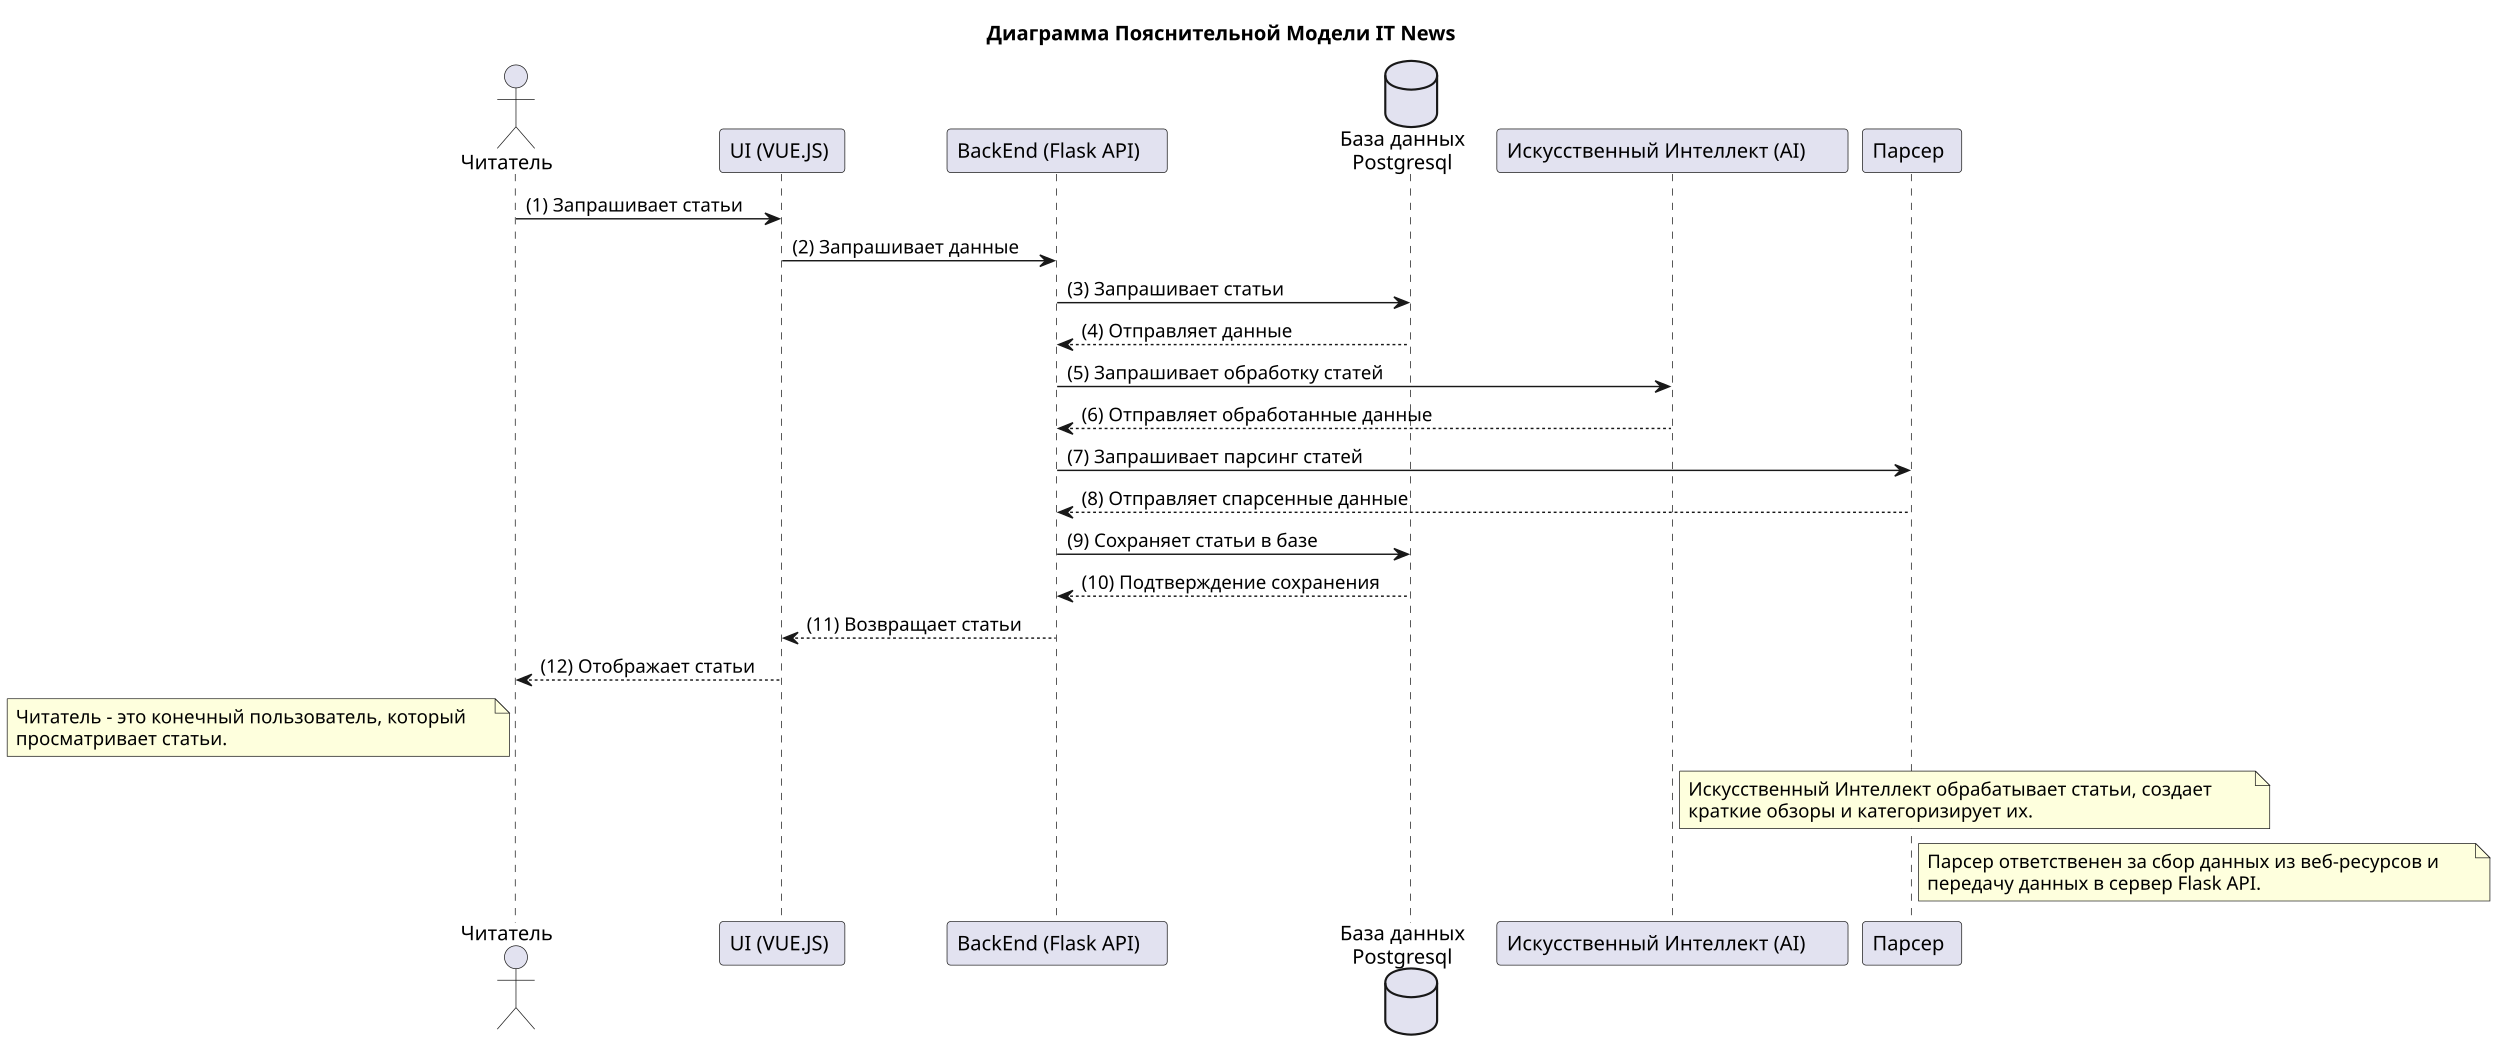
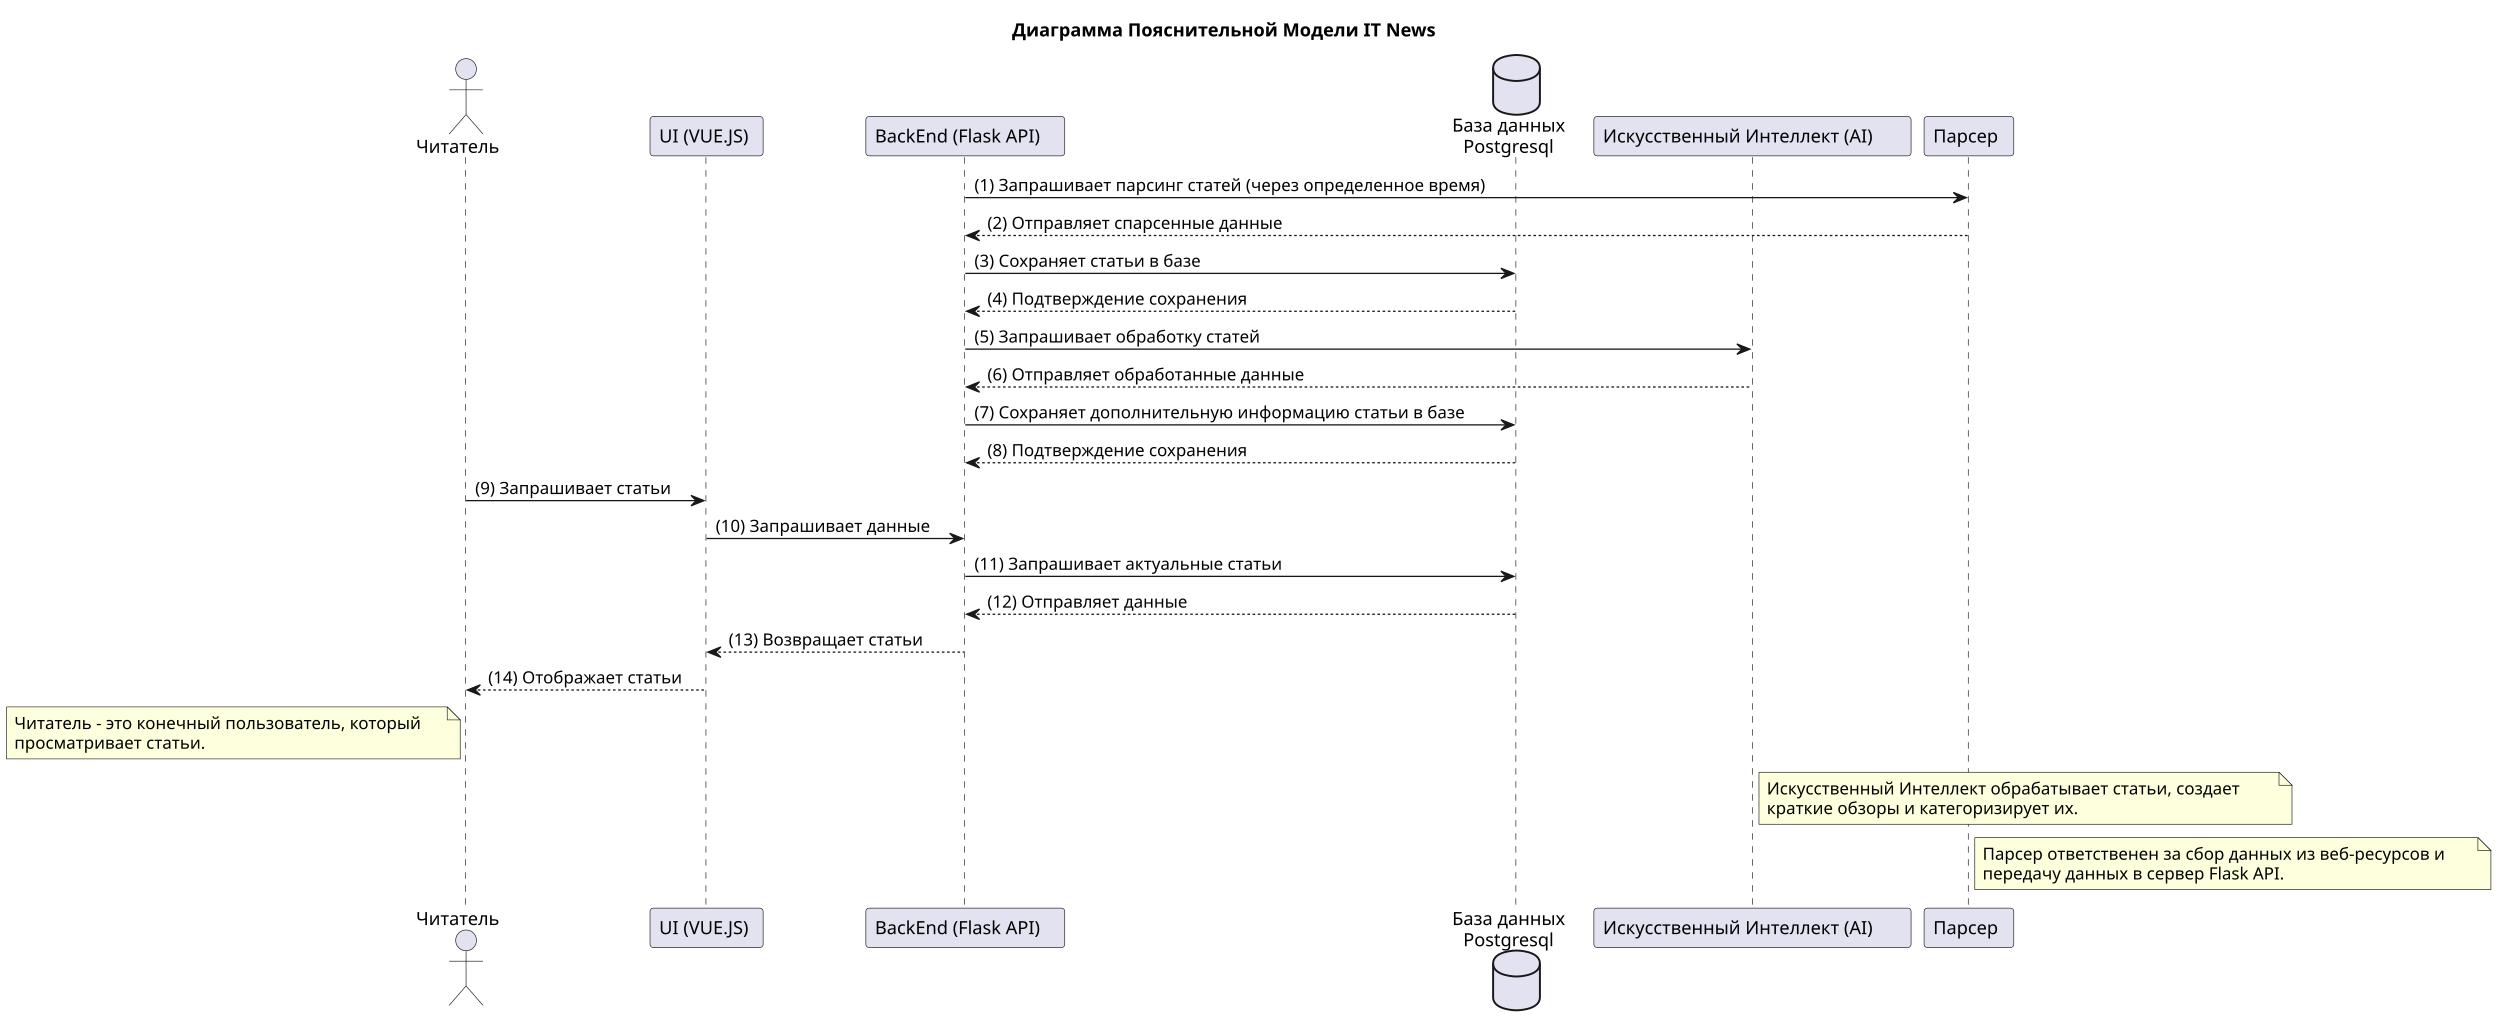
- <svg xmlns="http://www.w3.org/2000/svg" contentStyleType="text/css" height="735px" preserveAspectRatio="none" style="width:1737px;height:735px;background:#FFFFFF;" version="1.1" viewBox="0 0 1737 735" width="1737px" zoomAndPan="magnify">
+ <svg xmlns="http://www.w3.org/2000/svg" contentStyleType="text/css" height="794px" preserveAspectRatio="none" style="width:1923px;height:794px;background:#FFFFFF;" version="1.1" viewBox="0 0 1923 794" width="1923px" zoomAndPan="magnify">
  <defs />
  <g>
-     <text fill="#000000" font-family="sans-serif" font-size="14" font-weight="bold" lengthAdjust="spacing" textLength="363" x="685.5" y="27.995">Диаграмма Пояснительной Модели IT News</text>
-     <line style="stroke:#181818;stroke-width:0.5;stroke-dasharray:5.0,5.0;" x1="358" x2="358" y1="120.891" y2="641.281" />
-     <line style="stroke:#181818;stroke-width:0.5;stroke-dasharray:5.0,5.0;" x1="543" x2="543" y1="120.891" y2="641.281" />
-     <line style="stroke:#181818;stroke-width:0.5;stroke-dasharray:5.0,5.0;" x1="734" x2="734" y1="120.891" y2="641.281" />
-     <line style="stroke:#181818;stroke-width:0.5;stroke-dasharray:5.0,5.0;" x1="980" x2="980" y1="120.891" y2="641.281" />
-     <line style="stroke:#181818;stroke-width:0.5;stroke-dasharray:5.0,5.0;" x1="1162" x2="1162" y1="120.891" y2="641.281" />
-     <line style="stroke:#181818;stroke-width:0.5;stroke-dasharray:5.0,5.0;" x1="1328" x2="1328" y1="120.891" y2="641.281" />
+     <text fill="#000000" font-family="sans-serif" font-size="14" font-weight="bold" lengthAdjust="spacing" textLength="363" x="778.5" y="27.995">Диаграмма Пояснительной Модели IT News</text>
+     <line style="stroke:#181818;stroke-width:0.5;stroke-dasharray:5.0,5.0;" x1="358" x2="358" y1="120.891" y2="699.547" />
+     <line style="stroke:#181818;stroke-width:0.5;stroke-dasharray:5.0,5.0;" x1="543" x2="543" y1="120.891" y2="699.547" />
+     <line style="stroke:#181818;stroke-width:0.5;stroke-dasharray:5.0,5.0;" x1="742" x2="742" y1="120.891" y2="699.547" />
+     <line style="stroke:#181818;stroke-width:0.5;stroke-dasharray:5.0,5.0;" x1="1166" x2="1166" y1="120.891" y2="699.547" />
+     <line style="stroke:#181818;stroke-width:0.5;stroke-dasharray:5.0,5.0;" x1="1348" x2="1348" y1="120.891" y2="699.547" />
+     <line style="stroke:#181818;stroke-width:0.5;stroke-dasharray:5.0,5.0;" x1="1514" x2="1514" y1="120.891" y2="699.547" />
    <text fill="#000000" font-family="sans-serif" font-size="14" lengthAdjust="spacing" textLength="71" x="320" y="117.589">Читатель</text>
    <ellipse cx="358.5" cy="53.094" fill="#E2E2F0" rx="8" ry="8" style="stroke:#181818;stroke-width:0.5;" />
    <path d="M358.5,61.094 L358.5,88.094 M345.5,69.094 L371.5,69.094 M358.5,88.094 L345.5,103.094 M358.5,88.094 L371.5,103.094 " fill="none" style="stroke:#181818;stroke-width:0.5;" />
-     <text fill="#000000" font-family="sans-serif" font-size="14" lengthAdjust="spacing" textLength="71" x="320" y="653.276">Читатель</text>
-     <ellipse cx="358.5" cy="665.078" fill="#E2E2F0" rx="8" ry="8" style="stroke:#181818;stroke-width:0.5;" />
-     <path d="M358.5,673.078 L358.5,700.078 M345.5,681.078 L371.5,681.078 M358.5,700.078 L345.5,715.078 M358.5,700.078 L371.5,715.078 " fill="none" style="stroke:#181818;stroke-width:0.5;" />
+     <text fill="#000000" font-family="sans-serif" font-size="14" lengthAdjust="spacing" textLength="71" x="320" y="711.542">Читатель</text>
+     <ellipse cx="358.5" cy="723.344" fill="#E2E2F0" rx="8" ry="8" style="stroke:#181818;stroke-width:0.5;" />
+     <path d="M358.5,731.344 L358.5,758.344 M345.5,739.344 L371.5,739.344 M358.5,758.344 L345.5,773.344 M358.5,758.344 L371.5,773.344 " fill="none" style="stroke:#181818;stroke-width:0.5;" />
    <rect fill="#E2E2F0" height="30.297" rx="2.5" ry="2.5" style="stroke:#181818;stroke-width:0.5;" width="87" x="500" y="89.594" />
    <text fill="#000000" font-family="sans-serif" font-size="14" lengthAdjust="spacing" textLength="73" x="507" y="109.589">UI (VUE.JS)</text>
-     <rect fill="#E2E2F0" height="30.297" rx="2.5" ry="2.5" style="stroke:#181818;stroke-width:0.5;" width="87" x="500" y="640.281" />
-     <text fill="#000000" font-family="sans-serif" font-size="14" lengthAdjust="spacing" textLength="73" x="507" y="660.276">UI (VUE.JS)</text>
-     <rect fill="#E2E2F0" height="30.297" rx="2.5" ry="2.5" style="stroke:#181818;stroke-width:0.5;" width="153" x="658" y="89.594" />
-     <text fill="#000000" font-family="sans-serif" font-size="14" lengthAdjust="spacing" textLength="139" x="665" y="109.589">BackEnd (Flask API)</text>
-     <rect fill="#E2E2F0" height="30.297" rx="2.5" ry="2.5" style="stroke:#181818;stroke-width:0.5;" width="153" x="658" y="640.281" />
-     <text fill="#000000" font-family="sans-serif" font-size="14" lengthAdjust="spacing" textLength="139" x="665" y="660.276">BackEnd (Flask API)</text>
-     <text fill="#000000" font-family="sans-serif" font-size="14" lengthAdjust="spacing" textLength="93" x="931" y="101.292">База данных</text>
-     <text fill="#000000" font-family="sans-serif" font-size="14" lengthAdjust="spacing" textLength="76" x="939.5" y="117.589">Postgresql</text>
-     <path d="M962.5,52.297 C962.5,42.297 980.5,42.297 980.5,42.297 C980.5,42.297 998.5,42.297 998.5,52.297 L998.5,78.297 C998.5,88.297 980.5,88.297 980.5,88.297 C980.5,88.297 962.5,88.297 962.5,78.297 L962.5,52.297 " fill="#E2E2F0" style="stroke:#181818;stroke-width:1.5;" />
-     <path d="M962.5,52.297 C962.5,62.297 980.5,62.297 980.5,62.297 C980.5,62.297 998.5,62.297 998.5,52.297 " fill="none" style="stroke:#181818;stroke-width:1.5;" />
-     <text fill="#000000" font-family="sans-serif" font-size="14" lengthAdjust="spacing" textLength="93" x="931" y="653.276">База данных</text>
-     <text fill="#000000" font-family="sans-serif" font-size="14" lengthAdjust="spacing" textLength="76" x="939.5" y="669.573">Postgresql</text>
-     <path d="M962.5,682.875 C962.5,672.875 980.5,672.875 980.5,672.875 C980.5,672.875 998.5,672.875 998.5,682.875 L998.5,708.875 C998.5,718.875 980.5,718.875 980.5,718.875 C980.5,718.875 962.5,718.875 962.5,708.875 L962.5,682.875 " fill="#E2E2F0" style="stroke:#181818;stroke-width:1.5;" />
-     <path d="M962.5,682.875 C962.5,692.875 980.5,692.875 980.5,692.875 C980.5,692.875 998.5,692.875 998.5,682.875 " fill="none" style="stroke:#181818;stroke-width:1.5;" />
-     <rect fill="#E2E2F0" height="30.297" rx="2.5" ry="2.5" style="stroke:#181818;stroke-width:0.5;" width="244" x="1040" y="89.594" />
-     <text fill="#000000" font-family="sans-serif" font-size="14" lengthAdjust="spacing" textLength="230" x="1047" y="109.589">Искусственный Интеллект (AI)</text>
-     <rect fill="#E2E2F0" height="30.297" rx="2.5" ry="2.5" style="stroke:#181818;stroke-width:0.5;" width="244" x="1040" y="640.281" />
-     <text fill="#000000" font-family="sans-serif" font-size="14" lengthAdjust="spacing" textLength="230" x="1047" y="660.276">Искусственный Интеллект (AI)</text>
-     <rect fill="#E2E2F0" height="30.297" rx="2.5" ry="2.5" style="stroke:#181818;stroke-width:0.5;" width="69" x="1294" y="89.594" />
-     <text fill="#000000" font-family="sans-serif" font-size="14" lengthAdjust="spacing" textLength="55" x="1301" y="109.589">Парсер</text>
-     <rect fill="#E2E2F0" height="30.297" rx="2.5" ry="2.5" style="stroke:#181818;stroke-width:0.5;" width="69" x="1294" y="640.281" />
-     <text fill="#000000" font-family="sans-serif" font-size="14" lengthAdjust="spacing" textLength="55" x="1301" y="660.276">Парсер</text>
-     <polygon fill="#181818" points="531.5,148.023,541.5,152.023,531.5,156.023,535.5,152.023" style="stroke:#181818;stroke-width:1.0;" />
-     <line style="stroke:#181818;stroke-width:1.0;" x1="358.5" x2="537.5" y1="152.023" y2="152.023" />
-     <text fill="#000000" font-family="sans-serif" font-size="13" lengthAdjust="spacing" textLength="159" x="365.5" y="146.958">(1) Запрашивает статьи</text>
-     <polygon fill="#181818" points="722.5,177.156,732.5,181.156,722.5,185.156,726.5,181.156" style="stroke:#181818;stroke-width:1.0;" />
-     <line style="stroke:#181818;stroke-width:1.0;" x1="543.5" x2="728.5" y1="181.156" y2="181.156" />
-     <text fill="#000000" font-family="sans-serif" font-size="13" lengthAdjust="spacing" textLength="167" x="550.5" y="176.09">(2) Запрашивает данные</text>
-     <polygon fill="#181818" points="968.5,206.289,978.5,210.289,968.5,214.289,972.5,210.289" style="stroke:#181818;stroke-width:1.0;" />
-     <line style="stroke:#181818;stroke-width:1.0;" x1="734.5" x2="974.5" y1="210.289" y2="210.289" />
-     <text fill="#000000" font-family="sans-serif" font-size="13" lengthAdjust="spacing" textLength="159" x="741.5" y="205.223">(3) Запрашивает статьи</text>
-     <polygon fill="#181818" points="745.5,235.422,735.5,239.422,745.5,243.422,741.5,239.422" style="stroke:#181818;stroke-width:1.0;" />
-     <line style="stroke:#181818;stroke-width:1.0;stroke-dasharray:2.0,2.0;" x1="739.5" x2="979.5" y1="239.422" y2="239.422" />
-     <text fill="#000000" font-family="sans-serif" font-size="13" lengthAdjust="spacing" textLength="157" x="751.5" y="234.356">(4) Отправляет данные</text>
-     <polygon fill="#181818" points="1150,264.555,1160,268.555,1150,272.555,1154,268.555" style="stroke:#181818;stroke-width:1.0;" />
-     <line style="stroke:#181818;stroke-width:1.0;" x1="734.5" x2="1156" y1="268.555" y2="268.555" />
-     <text fill="#000000" font-family="sans-serif" font-size="13" lengthAdjust="spacing" textLength="235" x="741.5" y="263.489">(5) Запрашивает обработку статей</text>
-     <polygon fill="#181818" points="745.5,293.688,735.5,297.688,745.5,301.688,741.5,297.688" style="stroke:#181818;stroke-width:1.0;" />
-     <line style="stroke:#181818;stroke-width:1.0;stroke-dasharray:2.0,2.0;" x1="739.5" x2="1161" y1="297.688" y2="297.688" />
-     <text fill="#000000" font-family="sans-serif" font-size="13" lengthAdjust="spacing" textLength="258" x="751.5" y="292.622">(6) Отправляет обработанные данные</text>
-     <polygon fill="#181818" points="1316.5,322.82,1326.5,326.82,1316.5,330.82,1320.5,326.82" style="stroke:#181818;stroke-width:1.0;" />
-     <line style="stroke:#181818;stroke-width:1.0;" x1="734.5" x2="1322.5" y1="326.82" y2="326.82" />
-     <text fill="#000000" font-family="sans-serif" font-size="13" lengthAdjust="spacing" textLength="218" x="741.5" y="321.754">(7) Запрашивает парсинг статей</text>
-     <polygon fill="#181818" points="745.5,351.953,735.5,355.953,745.5,359.953,741.5,355.953" style="stroke:#181818;stroke-width:1.0;" />
-     <line style="stroke:#181818;stroke-width:1.0;stroke-dasharray:2.0,2.0;" x1="739.5" x2="1327.5" y1="355.953" y2="355.953" />
-     <text fill="#000000" font-family="sans-serif" font-size="13" lengthAdjust="spacing" textLength="241" x="751.5" y="350.887">(8) Отправляет спарсенные данные</text>
-     <polygon fill="#181818" points="968.5,381.086,978.5,385.086,968.5,389.086,972.5,385.086" style="stroke:#181818;stroke-width:1.0;" />
-     <line style="stroke:#181818;stroke-width:1.0;" x1="734.5" x2="974.5" y1="385.086" y2="385.086" />
-     <text fill="#000000" font-family="sans-serif" font-size="13" lengthAdjust="spacing" textLength="187" x="741.5" y="380.02">(9) Сохраняет статьи в базе</text>
-     <polygon fill="#181818" points="745.5,410.219,735.5,414.219,745.5,418.219,741.5,414.219" style="stroke:#181818;stroke-width:1.0;" />
-     <line style="stroke:#181818;stroke-width:1.0;stroke-dasharray:2.0,2.0;" x1="739.5" x2="979.5" y1="414.219" y2="414.219" />
-     <text fill="#000000" font-family="sans-serif" font-size="13" lengthAdjust="spacing" textLength="222" x="751.5" y="409.153">(10) Подтверждение сохранения</text>
-     <polygon fill="#181818" points="554.5,439.352,544.5,443.352,554.5,447.352,550.5,443.352" style="stroke:#181818;stroke-width:1.0;" />
-     <line style="stroke:#181818;stroke-width:1.0;stroke-dasharray:2.0,2.0;" x1="548.5" x2="733.5" y1="443.352" y2="443.352" />
-     <text fill="#000000" font-family="sans-serif" font-size="13" lengthAdjust="spacing" textLength="159" x="560.5" y="438.286">(11) Возвращает статьи</text>
-     <polygon fill="#181818" points="369.5,468.484,359.5,472.484,369.5,476.484,365.5,472.484" style="stroke:#181818;stroke-width:1.0;" />
-     <line style="stroke:#181818;stroke-width:1.0;stroke-dasharray:2.0,2.0;" x1="363.5" x2="542.5" y1="472.484" y2="472.484" />
-     <text fill="#000000" font-family="sans-serif" font-size="13" lengthAdjust="spacing" textLength="161" x="375.5" y="467.418">(12) Отображает статьи</text>
-     <path d="M5,485.484 L5,525.484 L354,525.484 L354,495.484 L344,485.484 L5,485.484 " fill="#FEFFDD" style="stroke:#181818;stroke-width:0.5;" />
-     <path d="M344,485.484 L344,495.484 L354,495.484 L344,485.484 " fill="#FEFFDD" style="stroke:#181818;stroke-width:0.5;" />
-     <text fill="#000000" font-family="sans-serif" font-size="13" lengthAdjust="spacing" textLength="328" x="11" y="502.551">Читатель - это конечный пользователь, который</text>
-     <text fill="#000000" font-family="sans-serif" font-size="13" lengthAdjust="spacing" textLength="153" x="11" y="517.684">просматривает статьи.</text>
-     <path d="M1167,535.75 L1167,575.75 L1577,575.75 L1577,545.75 L1567,535.75 L1167,535.75 " fill="#FEFFDD" style="stroke:#181818;stroke-width:0.5;" />
-     <path d="M1567,535.75 L1567,545.75 L1577,545.75 L1567,535.75 " fill="#FEFFDD" style="stroke:#181818;stroke-width:0.5;" />
-     <text fill="#000000" font-family="sans-serif" font-size="13" lengthAdjust="spacing" textLength="389" x="1173" y="552.817">Искусственный Интеллект обрабатывает статьи, создает</text>
-     <text fill="#000000" font-family="sans-serif" font-size="13" lengthAdjust="spacing" textLength="256" x="1173" y="567.95">краткие обзоры и категоризирует их.</text>
-     <path d="M1333,586.016 L1333,626.016 L1730,626.016 L1730,596.016 L1720,586.016 L1333,586.016 " fill="#FEFFDD" style="stroke:#181818;stroke-width:0.5;" />
-     <path d="M1720,586.016 L1720,596.016 L1730,596.016 L1720,586.016 " fill="#FEFFDD" style="stroke:#181818;stroke-width:0.5;" />
-     <text fill="#000000" font-family="sans-serif" font-size="13" lengthAdjust="spacing" textLength="376" x="1339" y="603.082">Парсер ответственен за сбор данных из веб-ресурсов и</text>
-     <text fill="#000000" font-family="sans-serif" font-size="13" lengthAdjust="spacing" textLength="246" x="1339" y="618.215">передачу данных в сервер Flask API.</text>
+     <rect fill="#E2E2F0" height="30.297" rx="2.5" ry="2.5" style="stroke:#181818;stroke-width:0.5;" width="87" x="500" y="698.547" />
+     <text fill="#000000" font-family="sans-serif" font-size="14" lengthAdjust="spacing" textLength="73" x="507" y="718.542">UI (VUE.JS)</text>
+     <rect fill="#E2E2F0" height="30.297" rx="2.5" ry="2.5" style="stroke:#181818;stroke-width:0.5;" width="153" x="666" y="89.594" />
+     <text fill="#000000" font-family="sans-serif" font-size="14" lengthAdjust="spacing" textLength="139" x="673" y="109.589">BackEnd (Flask API)</text>
+     <rect fill="#E2E2F0" height="30.297" rx="2.5" ry="2.5" style="stroke:#181818;stroke-width:0.5;" width="153" x="666" y="698.547" />
+     <text fill="#000000" font-family="sans-serif" font-size="14" lengthAdjust="spacing" textLength="139" x="673" y="718.542">BackEnd (Flask API)</text>
+     <text fill="#000000" font-family="sans-serif" font-size="14" lengthAdjust="spacing" textLength="93" x="1117" y="101.292">База данных</text>
+     <text fill="#000000" font-family="sans-serif" font-size="14" lengthAdjust="spacing" textLength="76" x="1125.5" y="117.589">Postgresql</text>
+     <path d="M1148.5,52.297 C1148.5,42.297 1166.5,42.297 1166.5,42.297 C1166.5,42.297 1184.5,42.297 1184.5,52.297 L1184.5,78.297 C1184.5,88.297 1166.5,88.297 1166.5,88.297 C1166.5,88.297 1148.5,88.297 1148.5,78.297 L1148.5,52.297 " fill="#E2E2F0" style="stroke:#181818;stroke-width:1.5;" />
+     <path d="M1148.5,52.297 C1148.5,62.297 1166.5,62.297 1166.5,62.297 C1166.5,62.297 1184.5,62.297 1184.5,52.297 " fill="none" style="stroke:#181818;stroke-width:1.5;" />
+     <text fill="#000000" font-family="sans-serif" font-size="14" lengthAdjust="spacing" textLength="93" x="1117" y="711.542">База данных</text>
+     <text fill="#000000" font-family="sans-serif" font-size="14" lengthAdjust="spacing" textLength="76" x="1125.5" y="727.839">Postgresql</text>
+     <path d="M1148.5,741.141 C1148.5,731.141 1166.5,731.141 1166.5,731.141 C1166.5,731.141 1184.5,731.141 1184.5,741.141 L1184.5,767.141 C1184.5,777.141 1166.5,777.141 1166.5,777.141 C1166.5,777.141 1148.5,777.141 1148.5,767.141 L1148.5,741.141 " fill="#E2E2F0" style="stroke:#181818;stroke-width:1.5;" />
+     <path d="M1148.5,741.141 C1148.5,751.141 1166.5,751.141 1166.5,751.141 C1166.5,751.141 1184.5,751.141 1184.5,741.141 " fill="none" style="stroke:#181818;stroke-width:1.5;" />
+     <rect fill="#E2E2F0" height="30.297" rx="2.5" ry="2.5" style="stroke:#181818;stroke-width:0.5;" width="244" x="1226" y="89.594" />
+     <text fill="#000000" font-family="sans-serif" font-size="14" lengthAdjust="spacing" textLength="230" x="1233" y="109.589">Искусственный Интеллект (AI)</text>
+     <rect fill="#E2E2F0" height="30.297" rx="2.5" ry="2.5" style="stroke:#181818;stroke-width:0.5;" width="244" x="1226" y="698.547" />
+     <text fill="#000000" font-family="sans-serif" font-size="14" lengthAdjust="spacing" textLength="230" x="1233" y="718.542">Искусственный Интеллект (AI)</text>
+     <rect fill="#E2E2F0" height="30.297" rx="2.5" ry="2.5" style="stroke:#181818;stroke-width:0.5;" width="69" x="1480" y="89.594" />
+     <text fill="#000000" font-family="sans-serif" font-size="14" lengthAdjust="spacing" textLength="55" x="1487" y="109.589">Парсер</text>
+     <rect fill="#E2E2F0" height="30.297" rx="2.5" ry="2.5" style="stroke:#181818;stroke-width:0.5;" width="69" x="1480" y="698.547" />
+     <text fill="#000000" font-family="sans-serif" font-size="14" lengthAdjust="spacing" textLength="55" x="1487" y="718.542">Парсер</text>
+     <polygon fill="#181818" points="1502.5,148.023,1512.5,152.023,1502.5,156.023,1506.5,152.023" style="stroke:#181818;stroke-width:1.0;" />
+     <line style="stroke:#181818;stroke-width:1.0;" x1="742.5" x2="1508.5" y1="152.023" y2="152.023" />
+     <text fill="#000000" font-family="sans-serif" font-size="13" lengthAdjust="spacing" textLength="416" x="749.5" y="146.958">(1) Запрашивает парсинг статей (через определенное время)</text>
+     <polygon fill="#181818" points="753.5,177.156,743.5,181.156,753.5,185.156,749.5,181.156" style="stroke:#181818;stroke-width:1.0;" />
+     <line style="stroke:#181818;stroke-width:1.0;stroke-dasharray:2.0,2.0;" x1="747.5" x2="1513.5" y1="181.156" y2="181.156" />
+     <text fill="#000000" font-family="sans-serif" font-size="13" lengthAdjust="spacing" textLength="241" x="759.5" y="176.09">(2) Отправляет спарсенные данные</text>
+     <polygon fill="#181818" points="1154.5,206.289,1164.5,210.289,1154.5,214.289,1158.5,210.289" style="stroke:#181818;stroke-width:1.0;" />
+     <line style="stroke:#181818;stroke-width:1.0;" x1="742.5" x2="1160.5" y1="210.289" y2="210.289" />
+     <text fill="#000000" font-family="sans-serif" font-size="13" lengthAdjust="spacing" textLength="187" x="749.5" y="205.223">(3) Сохраняет статьи в базе</text>
+     <polygon fill="#181818" points="753.5,235.422,743.5,239.422,753.5,243.422,749.5,239.422" style="stroke:#181818;stroke-width:1.0;" />
+     <line style="stroke:#181818;stroke-width:1.0;stroke-dasharray:2.0,2.0;" x1="747.5" x2="1165.5" y1="239.422" y2="239.422" />
+     <text fill="#000000" font-family="sans-serif" font-size="13" lengthAdjust="spacing" textLength="214" x="759.5" y="234.356">(4) Подтверждение сохранения</text>
+     <polygon fill="#181818" points="1336,264.555,1346,268.555,1336,272.555,1340,268.555" style="stroke:#181818;stroke-width:1.0;" />
+     <line style="stroke:#181818;stroke-width:1.0;" x1="742.5" x2="1342" y1="268.555" y2="268.555" />
+     <text fill="#000000" font-family="sans-serif" font-size="13" lengthAdjust="spacing" textLength="235" x="749.5" y="263.489">(5) Запрашивает обработку статей</text>
+     <polygon fill="#181818" points="753.5,293.688,743.5,297.688,753.5,301.688,749.5,297.688" style="stroke:#181818;stroke-width:1.0;" />
+     <line style="stroke:#181818;stroke-width:1.0;stroke-dasharray:2.0,2.0;" x1="747.5" x2="1347" y1="297.688" y2="297.688" />
+     <text fill="#000000" font-family="sans-serif" font-size="13" lengthAdjust="spacing" textLength="258" x="759.5" y="292.622">(6) Отправляет обработанные данные</text>
+     <polygon fill="#181818" points="1154.5,322.82,1164.5,326.82,1154.5,330.82,1158.5,326.82" style="stroke:#181818;stroke-width:1.0;" />
+     <line style="stroke:#181818;stroke-width:1.0;" x1="742.5" x2="1160.5" y1="326.82" y2="326.82" />
+     <text fill="#000000" font-family="sans-serif" font-size="13" lengthAdjust="spacing" textLength="400" x="749.5" y="321.754">(7) Сохраняет дополнительную информацию статьи в базе</text>
+     <polygon fill="#181818" points="753.5,351.953,743.5,355.953,753.5,359.953,749.5,355.953" style="stroke:#181818;stroke-width:1.0;" />
+     <line style="stroke:#181818;stroke-width:1.0;stroke-dasharray:2.0,2.0;" x1="747.5" x2="1165.5" y1="355.953" y2="355.953" />
+     <text fill="#000000" font-family="sans-serif" font-size="13" lengthAdjust="spacing" textLength="214" x="759.5" y="350.887">(8) Подтверждение сохранения</text>
+     <polygon fill="#181818" points="531.5,381.086,541.5,385.086,531.5,389.086,535.5,385.086" style="stroke:#181818;stroke-width:1.0;" />
+     <line style="stroke:#181818;stroke-width:1.0;" x1="358.5" x2="537.5" y1="385.086" y2="385.086" />
+     <text fill="#000000" font-family="sans-serif" font-size="13" lengthAdjust="spacing" textLength="159" x="365.5" y="380.02">(9) Запрашивает статьи</text>
+     <polygon fill="#181818" points="730.5,410.219,740.5,414.219,730.5,418.219,734.5,414.219" style="stroke:#181818;stroke-width:1.0;" />
+     <line style="stroke:#181818;stroke-width:1.0;" x1="543.5" x2="736.5" y1="414.219" y2="414.219" />
+     <text fill="#000000" font-family="sans-serif" font-size="13" lengthAdjust="spacing" textLength="175" x="550.5" y="409.153">(10) Запрашивает данные</text>
+     <polygon fill="#181818" points="1154.5,439.352,1164.5,443.352,1154.5,447.352,1158.5,443.352" style="stroke:#181818;stroke-width:1.0;" />
+     <line style="stroke:#181818;stroke-width:1.0;" x1="742.5" x2="1160.5" y1="443.352" y2="443.352" />
+     <text fill="#000000" font-family="sans-serif" font-size="13" lengthAdjust="spacing" textLength="252" x="749.5" y="438.286">(11) Запрашивает актуальные статьи</text>
+     <polygon fill="#181818" points="753.5,468.484,743.5,472.484,753.5,476.484,749.5,472.484" style="stroke:#181818;stroke-width:1.0;" />
+     <line style="stroke:#181818;stroke-width:1.0;stroke-dasharray:2.0,2.0;" x1="747.5" x2="1165.5" y1="472.484" y2="472.484" />
+     <text fill="#000000" font-family="sans-serif" font-size="13" lengthAdjust="spacing" textLength="165" x="759.5" y="467.418">(12) Отправляет данные</text>
+     <polygon fill="#181818" points="554.5,497.617,544.5,501.617,554.5,505.617,550.5,501.617" style="stroke:#181818;stroke-width:1.0;" />
+     <line style="stroke:#181818;stroke-width:1.0;stroke-dasharray:2.0,2.0;" x1="548.5" x2="741.5" y1="501.617" y2="501.617" />
+     <text fill="#000000" font-family="sans-serif" font-size="13" lengthAdjust="spacing" textLength="159" x="560.5" y="496.551">(13) Возвращает статьи</text>
+     <polygon fill="#181818" points="369.5,526.75,359.5,530.75,369.5,534.75,365.5,530.75" style="stroke:#181818;stroke-width:1.0;" />
+     <line style="stroke:#181818;stroke-width:1.0;stroke-dasharray:2.0,2.0;" x1="363.5" x2="542.5" y1="530.75" y2="530.75" />
+     <text fill="#000000" font-family="sans-serif" font-size="13" lengthAdjust="spacing" textLength="161" x="375.5" y="525.684">(14) Отображает статьи</text>
+     <path d="M5,543.75 L5,583.75 L354,583.75 L354,553.75 L344,543.75 L5,543.75 " fill="#FEFFDD" style="stroke:#181818;stroke-width:0.5;" />
+     <path d="M344,543.75 L344,553.75 L354,553.75 L344,543.75 " fill="#FEFFDD" style="stroke:#181818;stroke-width:0.5;" />
+     <text fill="#000000" font-family="sans-serif" font-size="13" lengthAdjust="spacing" textLength="328" x="11" y="560.817">Читатель - это конечный пользователь, который</text>
+     <text fill="#000000" font-family="sans-serif" font-size="13" lengthAdjust="spacing" textLength="153" x="11" y="575.95">просматривает статьи.</text>
+     <path d="M1353,594.016 L1353,634.016 L1763,634.016 L1763,604.016 L1753,594.016 L1353,594.016 " fill="#FEFFDD" style="stroke:#181818;stroke-width:0.5;" />
+     <path d="M1753,594.016 L1753,604.016 L1763,604.016 L1753,594.016 " fill="#FEFFDD" style="stroke:#181818;stroke-width:0.5;" />
+     <text fill="#000000" font-family="sans-serif" font-size="13" lengthAdjust="spacing" textLength="389" x="1359" y="611.082">Искусственный Интеллект обрабатывает статьи, создает</text>
+     <text fill="#000000" font-family="sans-serif" font-size="13" lengthAdjust="spacing" textLength="256" x="1359" y="626.215">краткие обзоры и категоризирует их.</text>
+     <path d="M1519,644.281 L1519,684.281 L1916,684.281 L1916,654.281 L1906,644.281 L1519,644.281 " fill="#FEFFDD" style="stroke:#181818;stroke-width:0.5;" />
+     <path d="M1906,644.281 L1906,654.281 L1916,654.281 L1906,644.281 " fill="#FEFFDD" style="stroke:#181818;stroke-width:0.5;" />
+     <text fill="#000000" font-family="sans-serif" font-size="13" lengthAdjust="spacing" textLength="376" x="1525" y="661.348">Парсер ответственен за сбор данных из веб-ресурсов и</text>
+     <text fill="#000000" font-family="sans-serif" font-size="13" lengthAdjust="spacing" textLength="246" x="1525" y="676.481">передачу данных в сервер Flask API.</text>
  </g>
</svg>
